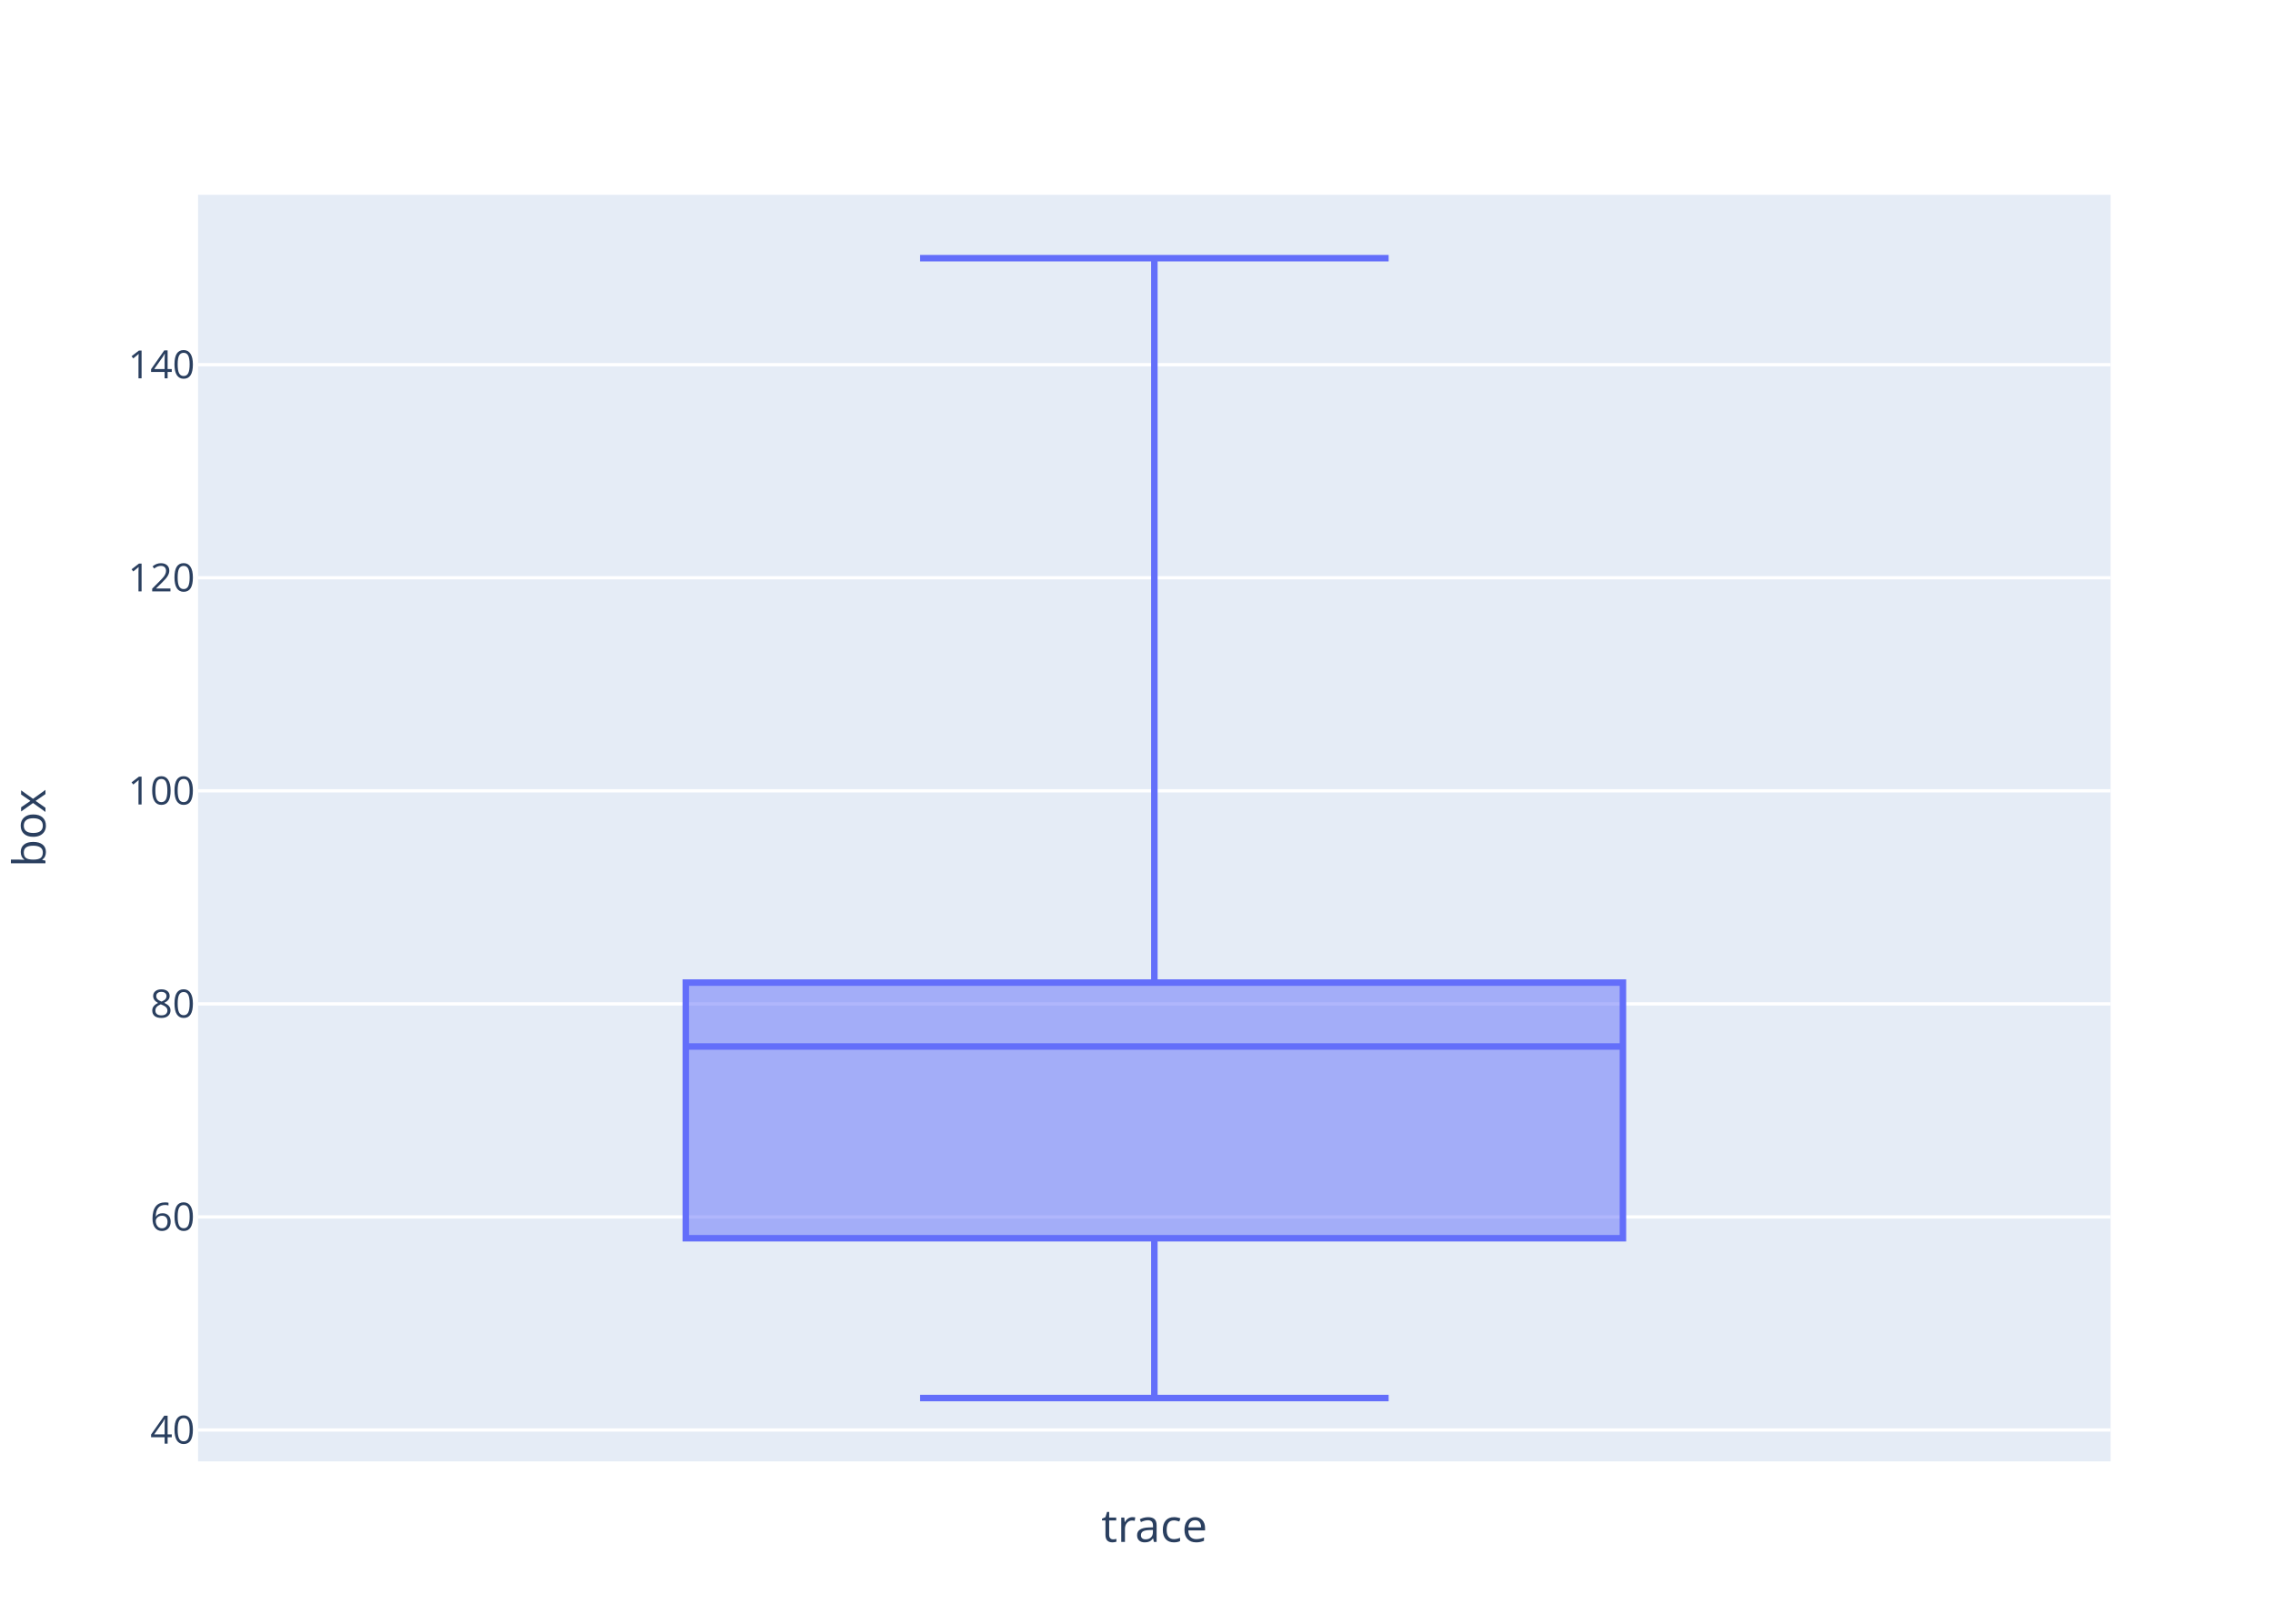
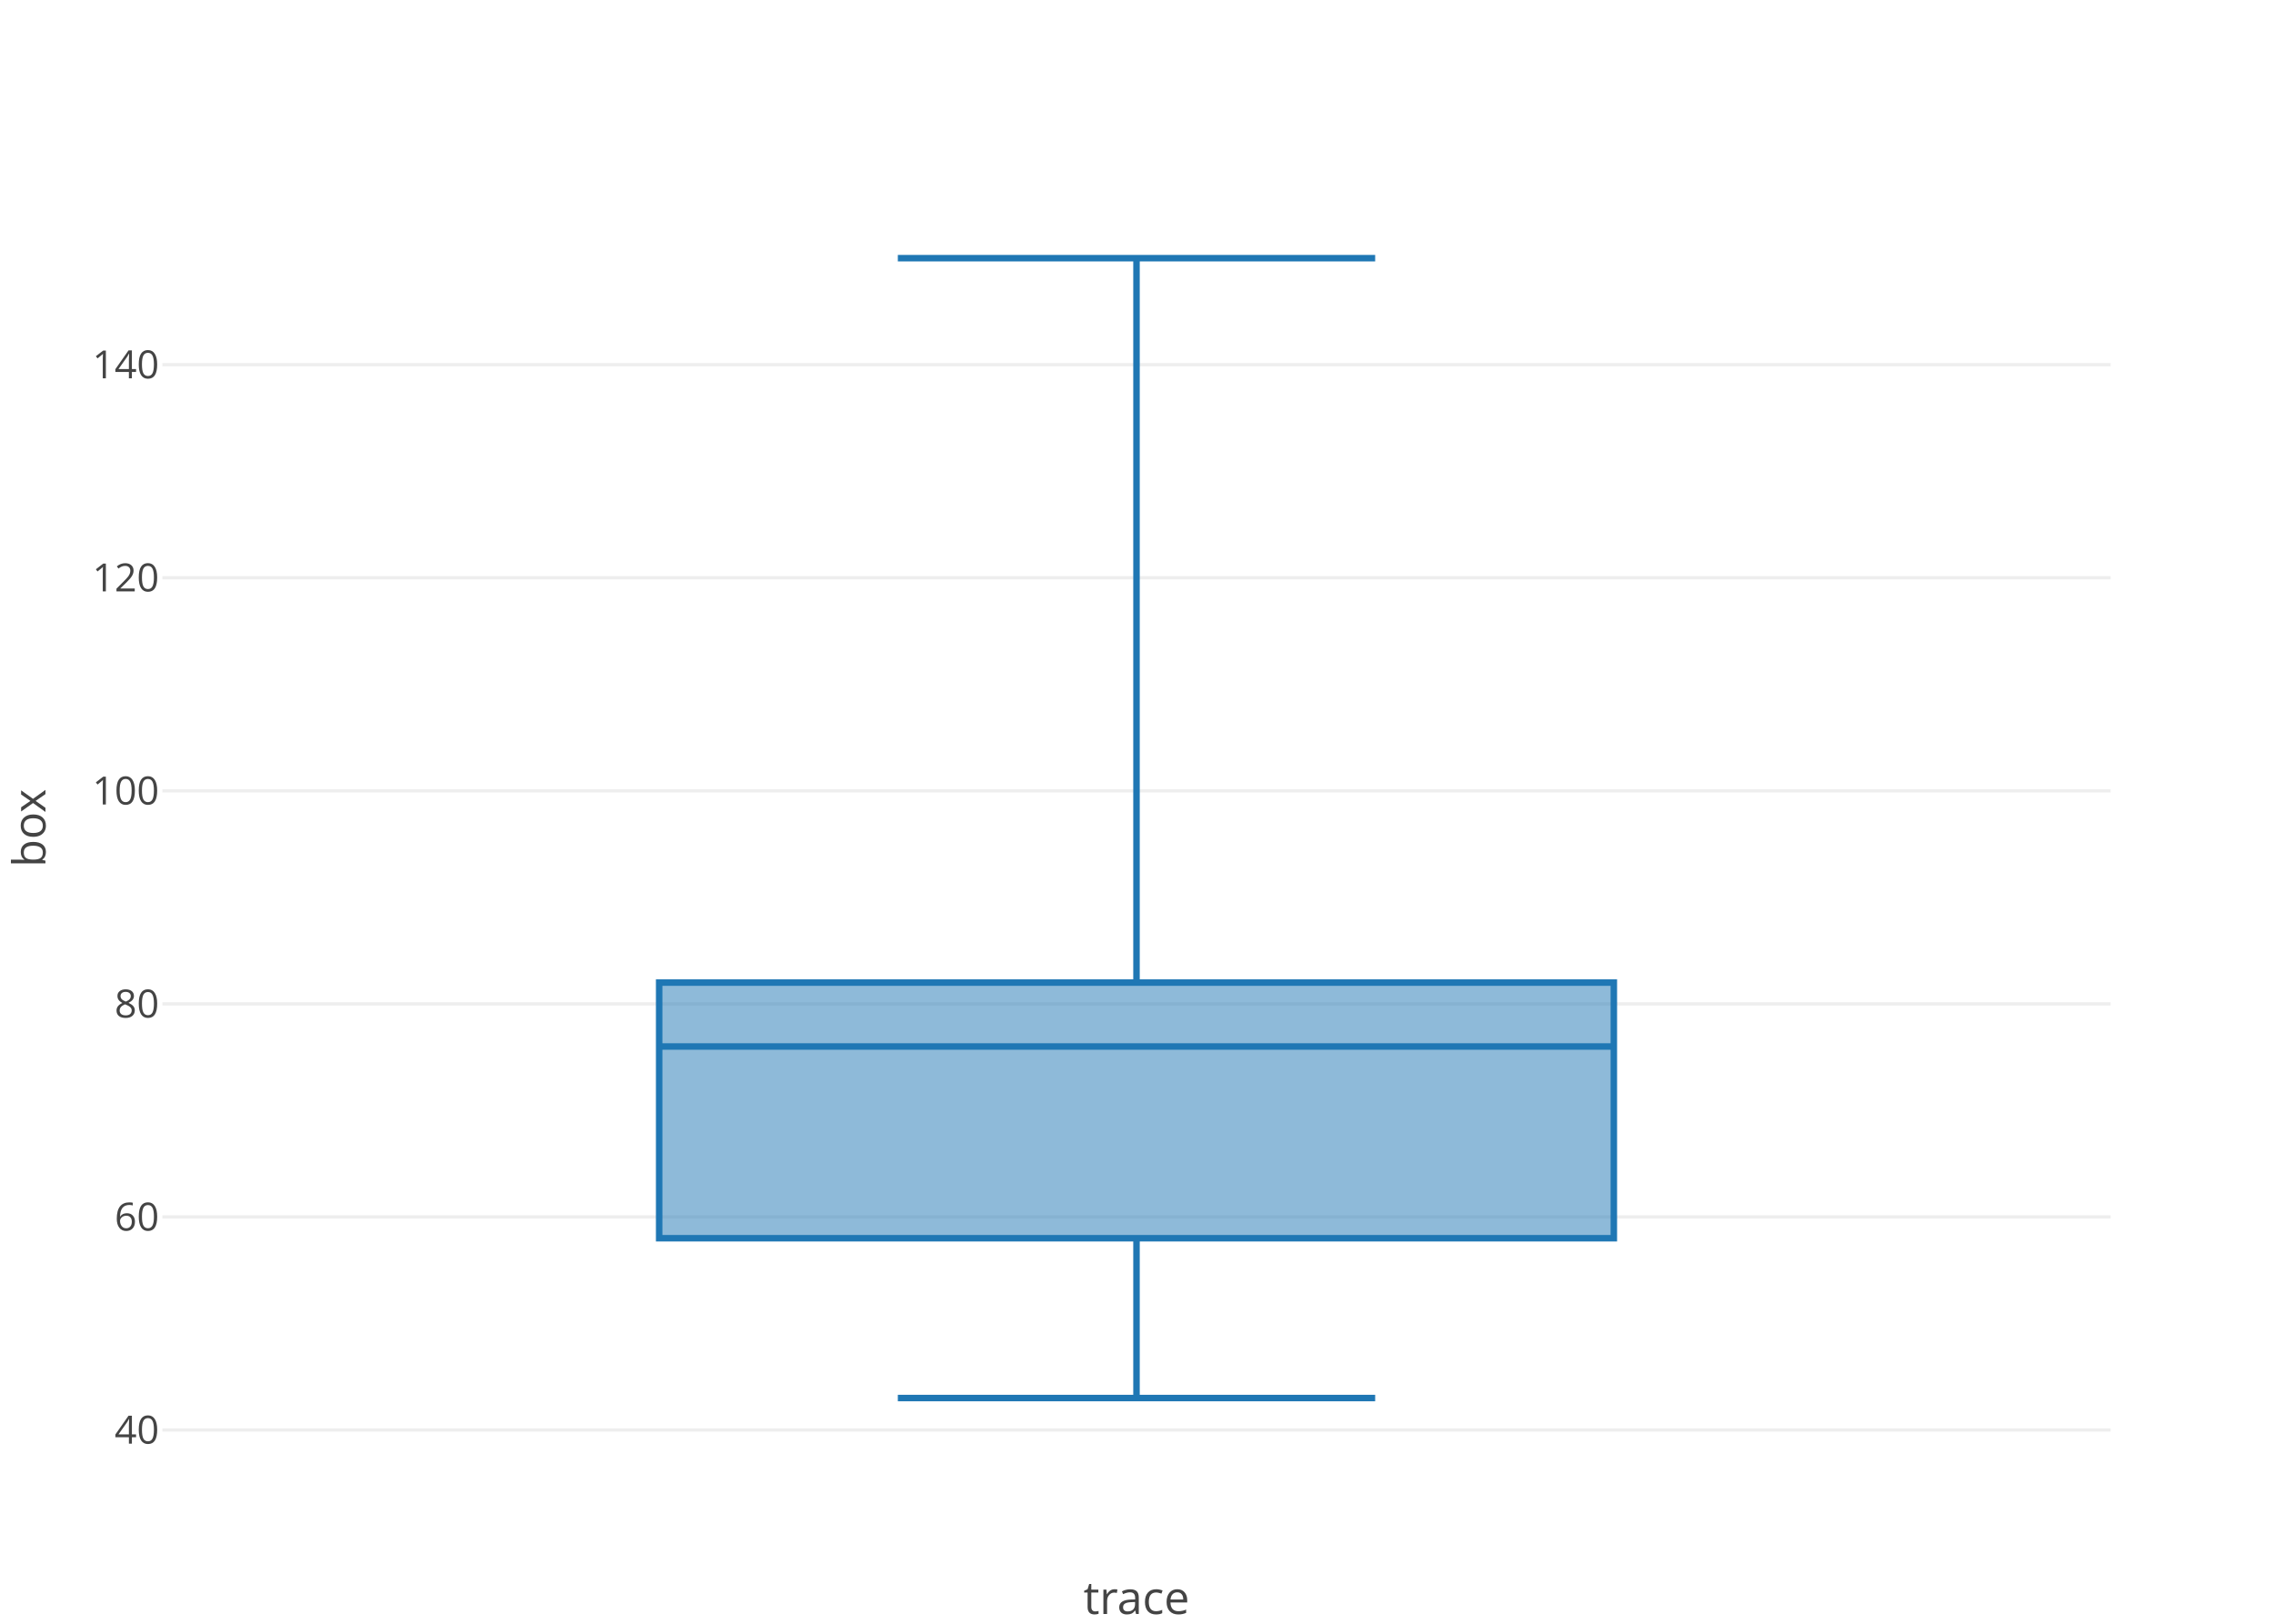
<svg xmlns="http://www.w3.org/2000/svg" class="main-svg" width="700" height="500" viewBox="0 0 700 500">
  <rect x="0" y="0" width="700" height="500" style="fill: rgb(255, 255, 255); fill-opacity: 1;" />
  <defs id="id-1">
    <g class="clips">
      <clipPath id="id-2" class="plotclip">
-         <rect width="589" height="390" />
+         <rect width="600" height="390" />
      </clipPath>
      <clipPath class="axesclip" id="id-3">
-         <rect x="61" y="0" width="589" height="500" />
+         <rect x="50" y="0" width="600" height="500" />
      </clipPath>
      <clipPath class="axesclip" id="id-4">
        <rect x="0" y="60" width="700" height="390" />
      </clipPath>
      <clipPath class="axesclip" id="id-5">
-         <rect x="61" y="60" width="589" height="390" />
+         <rect x="50" y="60" width="600" height="390" />
      </clipPath>
    </g>
    <g class="gradients" />
  </defs>
-   <g class="bglayer">
-     <rect class="bg" x="61" y="60" width="589" height="390" style="fill: rgb(229, 236, 246); fill-opacity: 1; stroke-width: 0;" />
-   </g>
+   <g class="bglayer" />
  <g class="layer-below">
    <g class="imagelayer" />
    <g class="shapelayer" />
  </g>
  <g class="cartesianlayer">
    <g class="subplot xy">
      <g class="layer-subplot">
        <g class="shapelayer" />
        <g class="imagelayer" />
      </g>
      <g class="gridlayer">
        <g class="x" />
        <g class="y">
-           <path class="ygrid crisp" transform="translate(0,440.34)" d="M61,0h589" style="stroke: rgb(255, 255, 255); stroke-opacity: 1; stroke-width: 1px;" />
-           <path class="ygrid crisp" transform="translate(0,374.73)" d="M61,0h589" style="stroke: rgb(255, 255, 255); stroke-opacity: 1; stroke-width: 1px;" />
-           <path class="ygrid crisp" transform="translate(0,309.13)" d="M61,0h589" style="stroke: rgb(255, 255, 255); stroke-opacity: 1; stroke-width: 1px;" />
-           <path class="ygrid crisp" transform="translate(0,243.52)" d="M61,0h589" style="stroke: rgb(255, 255, 255); stroke-opacity: 1; stroke-width: 1px;" />
-           <path class="ygrid crisp" transform="translate(0,177.91)" d="M61,0h589" style="stroke: rgb(255, 255, 255); stroke-opacity: 1; stroke-width: 1px;" />
-           <path class="ygrid crisp" transform="translate(0,112.3)" d="M61,0h589" style="stroke: rgb(255, 255, 255); stroke-opacity: 1; stroke-width: 1px;" />
+           <path class="ygrid crisp" transform="translate(0,440.34)" d="M50,0h600" style="stroke: rgb(238, 238, 238); stroke-opacity: 1; stroke-width: 1px;" />
+           <path class="ygrid crisp" transform="translate(0,374.73)" d="M50,0h600" style="stroke: rgb(238, 238, 238); stroke-opacity: 1; stroke-width: 1px;" />
+           <path class="ygrid crisp" transform="translate(0,309.13)" d="M50,0h600" style="stroke: rgb(238, 238, 238); stroke-opacity: 1; stroke-width: 1px;" />
+           <path class="ygrid crisp" transform="translate(0,243.52)" d="M50,0h600" style="stroke: rgb(238, 238, 238); stroke-opacity: 1; stroke-width: 1px;" />
+           <path class="ygrid crisp" transform="translate(0,177.91)" d="M50,0h600" style="stroke: rgb(238, 238, 238); stroke-opacity: 1; stroke-width: 1px;" />
+           <path class="ygrid crisp" transform="translate(0,112.3)" d="M50,0h600" style="stroke: rgb(238, 238, 238); stroke-opacity: 1; stroke-width: 1px;" />
        </g>
      </g>
      <g class="zerolinelayer" />
      <path class="xlines-below" />
      <path class="ylines-below" />
      <g class="overlines-below" />
      <g class="xaxislayer-below" />
      <g class="yaxislayer-below" />
      <g class="overaxes-below" />
-       <g class="plot" transform="translate(61,60)" clip-path="url('#id-2')">
+       <g class="plot" transform="translate(50,60)" clip-path="url('#id-2')">
        <g class="boxlayer mlayer">
          <g class="trace boxes" style="opacity: 1;">
-             <path class="box" d="M150.2,262.25H438.8M150.2,321.29H438.8V242.57H150.2ZM294.5,321.29V370.5M294.5,242.57V19.5M222.35,370.5H366.65M222.35,19.5H366.65" style="vector-effect: non-scaling-stroke; stroke-width: 2px; stroke: rgb(99, 110, 250); stroke-opacity: 1; fill: rgb(99, 110, 250); fill-opacity: 0.5;" />
+             <path class="box" d="M153,262.25H447M153,321.29H447V242.57H153ZM300,321.29V370.5M300,242.57V19.5M226.5,370.5H373.5M226.5,19.5H373.5" style="vector-effect: non-scaling-stroke; stroke-width: 2px; stroke: rgb(31, 119, 180); stroke-opacity: 1; fill: rgb(31, 119, 180); fill-opacity: 0.5;" />
          </g>
        </g>
      </g>
      <g class="overplot" />
      <path class="xlines-above crisp" d="M0,0" style="fill: none;" />
      <path class="ylines-above crisp" d="M0,0" style="fill: none;" />
      <g class="overlines-above" />
      <g class="xaxislayer-above">
        <g class="xtick">
-           <text text-anchor="middle" x="0" y="463" transform="translate(355.5,0)" style="font-family: 'Open Sans', verdana, arial, sans-serif; font-size: 12px; fill: rgb(42, 63, 95); fill-opacity: 1; white-space: pre;">
+           <text text-anchor="middle" x="0" y="463" transform="translate(350,0)" style="font-family: 'Open Sans', verdana, arial, sans-serif; font-size: 12px; fill: rgb(68, 68, 68); fill-opacity: 1; white-space: pre;">
</text>
        </g>
      </g>
      <g class="yaxislayer-above">
        <g class="ytick">
-           <text text-anchor="end" x="60" y="4.2" transform="translate(0,440.34)" style="font-family: 'Open Sans', verdana, arial, sans-serif; font-size: 12px; fill: rgb(42, 63, 95); fill-opacity: 1; white-space: pre;">
+           <text text-anchor="end" x="49" y="4.2" transform="translate(0,440.34)" style="font-family: 'Open Sans', verdana, arial, sans-serif; font-size: 12px; fill: rgb(68, 68, 68); fill-opacity: 1; white-space: pre;">
40</text>
        </g>
        <g class="ytick">
-           <text text-anchor="end" x="60" y="4.2" transform="translate(0,374.73)" style="font-family: 'Open Sans', verdana, arial, sans-serif; font-size: 12px; fill: rgb(42, 63, 95); fill-opacity: 1; white-space: pre;">
+           <text text-anchor="end" x="49" y="4.2" transform="translate(0,374.73)" style="font-family: 'Open Sans', verdana, arial, sans-serif; font-size: 12px; fill: rgb(68, 68, 68); fill-opacity: 1; white-space: pre;">
60</text>
        </g>
        <g class="ytick">
-           <text text-anchor="end" x="60" y="4.2" transform="translate(0,309.13)" style="font-family: 'Open Sans', verdana, arial, sans-serif; font-size: 12px; fill: rgb(42, 63, 95); fill-opacity: 1; white-space: pre;">
+           <text text-anchor="end" x="49" y="4.2" transform="translate(0,309.13)" style="font-family: 'Open Sans', verdana, arial, sans-serif; font-size: 12px; fill: rgb(68, 68, 68); fill-opacity: 1; white-space: pre;">
80</text>
        </g>
        <g class="ytick">
-           <text text-anchor="end" x="60" y="4.2" transform="translate(0,243.52)" style="font-family: 'Open Sans', verdana, arial, sans-serif; font-size: 12px; fill: rgb(42, 63, 95); fill-opacity: 1; white-space: pre;">
+           <text text-anchor="end" x="49" y="4.2" transform="translate(0,243.52)" style="font-family: 'Open Sans', verdana, arial, sans-serif; font-size: 12px; fill: rgb(68, 68, 68); fill-opacity: 1; white-space: pre;">
100</text>
        </g>
        <g class="ytick">
-           <text text-anchor="end" x="60" y="4.2" transform="translate(0,177.91)" style="font-family: 'Open Sans', verdana, arial, sans-serif; font-size: 12px; fill: rgb(42, 63, 95); fill-opacity: 1; white-space: pre;">
+           <text text-anchor="end" x="49" y="4.2" transform="translate(0,177.91)" style="font-family: 'Open Sans', verdana, arial, sans-serif; font-size: 12px; fill: rgb(68, 68, 68); fill-opacity: 1; white-space: pre;">
120</text>
        </g>
        <g class="ytick">
-           <text text-anchor="end" x="60" y="4.2" transform="translate(0,112.3)" style="font-family: 'Open Sans', verdana, arial, sans-serif; font-size: 12px; fill: rgb(42, 63, 95); fill-opacity: 1; white-space: pre;">
+           <text text-anchor="end" x="49" y="4.2" transform="translate(0,112.3)" style="font-family: 'Open Sans', verdana, arial, sans-serif; font-size: 12px; fill: rgb(68, 68, 68); fill-opacity: 1; white-space: pre;">
140</text>
        </g>
      </g>
      <g class="overaxes-above" />
    </g>
  </g>
  <g class="polarlayer" />
  <g class="ternarylayer" />
  <g class="geolayer" />
  <g class="funnelarealayer" />
  <g class="pielayer" />
  <g class="treemaplayer" />
  <g class="sunburstlayer" />
  <g class="glimages" />
  <defs id="id-6">
    <g class="clips" />
  </defs>
  <g class="layer-above">
    <g class="imagelayer" />
    <g class="shapelayer" />
  </g>
  <g class="infolayer">
    <g class="g-gtitle" />
-     <g class="g-xtitle">
-       <text class="xtitle" x="355.5" y="474.8" text-anchor="middle" style="font-family: 'Open Sans', verdana, arial, sans-serif; font-size: 14px; fill: rgb(42, 63, 95); opacity: 1; font-weight: normal; white-space: pre;">
+     <g class="g-xtitle" transform="translate(0,-5)">
+       <text class="xtitle" x="350" y="502" text-anchor="middle" style="font-family: 'Open Sans', verdana, arial, sans-serif; font-size: 14px; fill: rgb(68, 68, 68); opacity: 1; font-weight: normal; white-space: pre;">
trace</text>
    </g>
-     <g class="g-ytitle" transform="translate(1.69043,0)">
-       <text class="ytitle" transform="rotate(-90,12.30938,255)" x="12.309" y="255" text-anchor="middle" style="font-family: 'Open Sans', verdana, arial, sans-serif; font-size: 14px; fill: rgb(42, 63, 95); opacity: 1; font-weight: normal; white-space: pre;">
+     <g class="g-ytitle" transform="translate(2,0)">
+       <text class="ytitle" transform="rotate(-90,12,255)" x="12" y="255" text-anchor="middle" style="font-family: 'Open Sans', verdana, arial, sans-serif; font-size: 14px; fill: rgb(68, 68, 68); opacity: 1; font-weight: normal; white-space: pre;">
box</text>
    </g>
  </g>
</svg>
